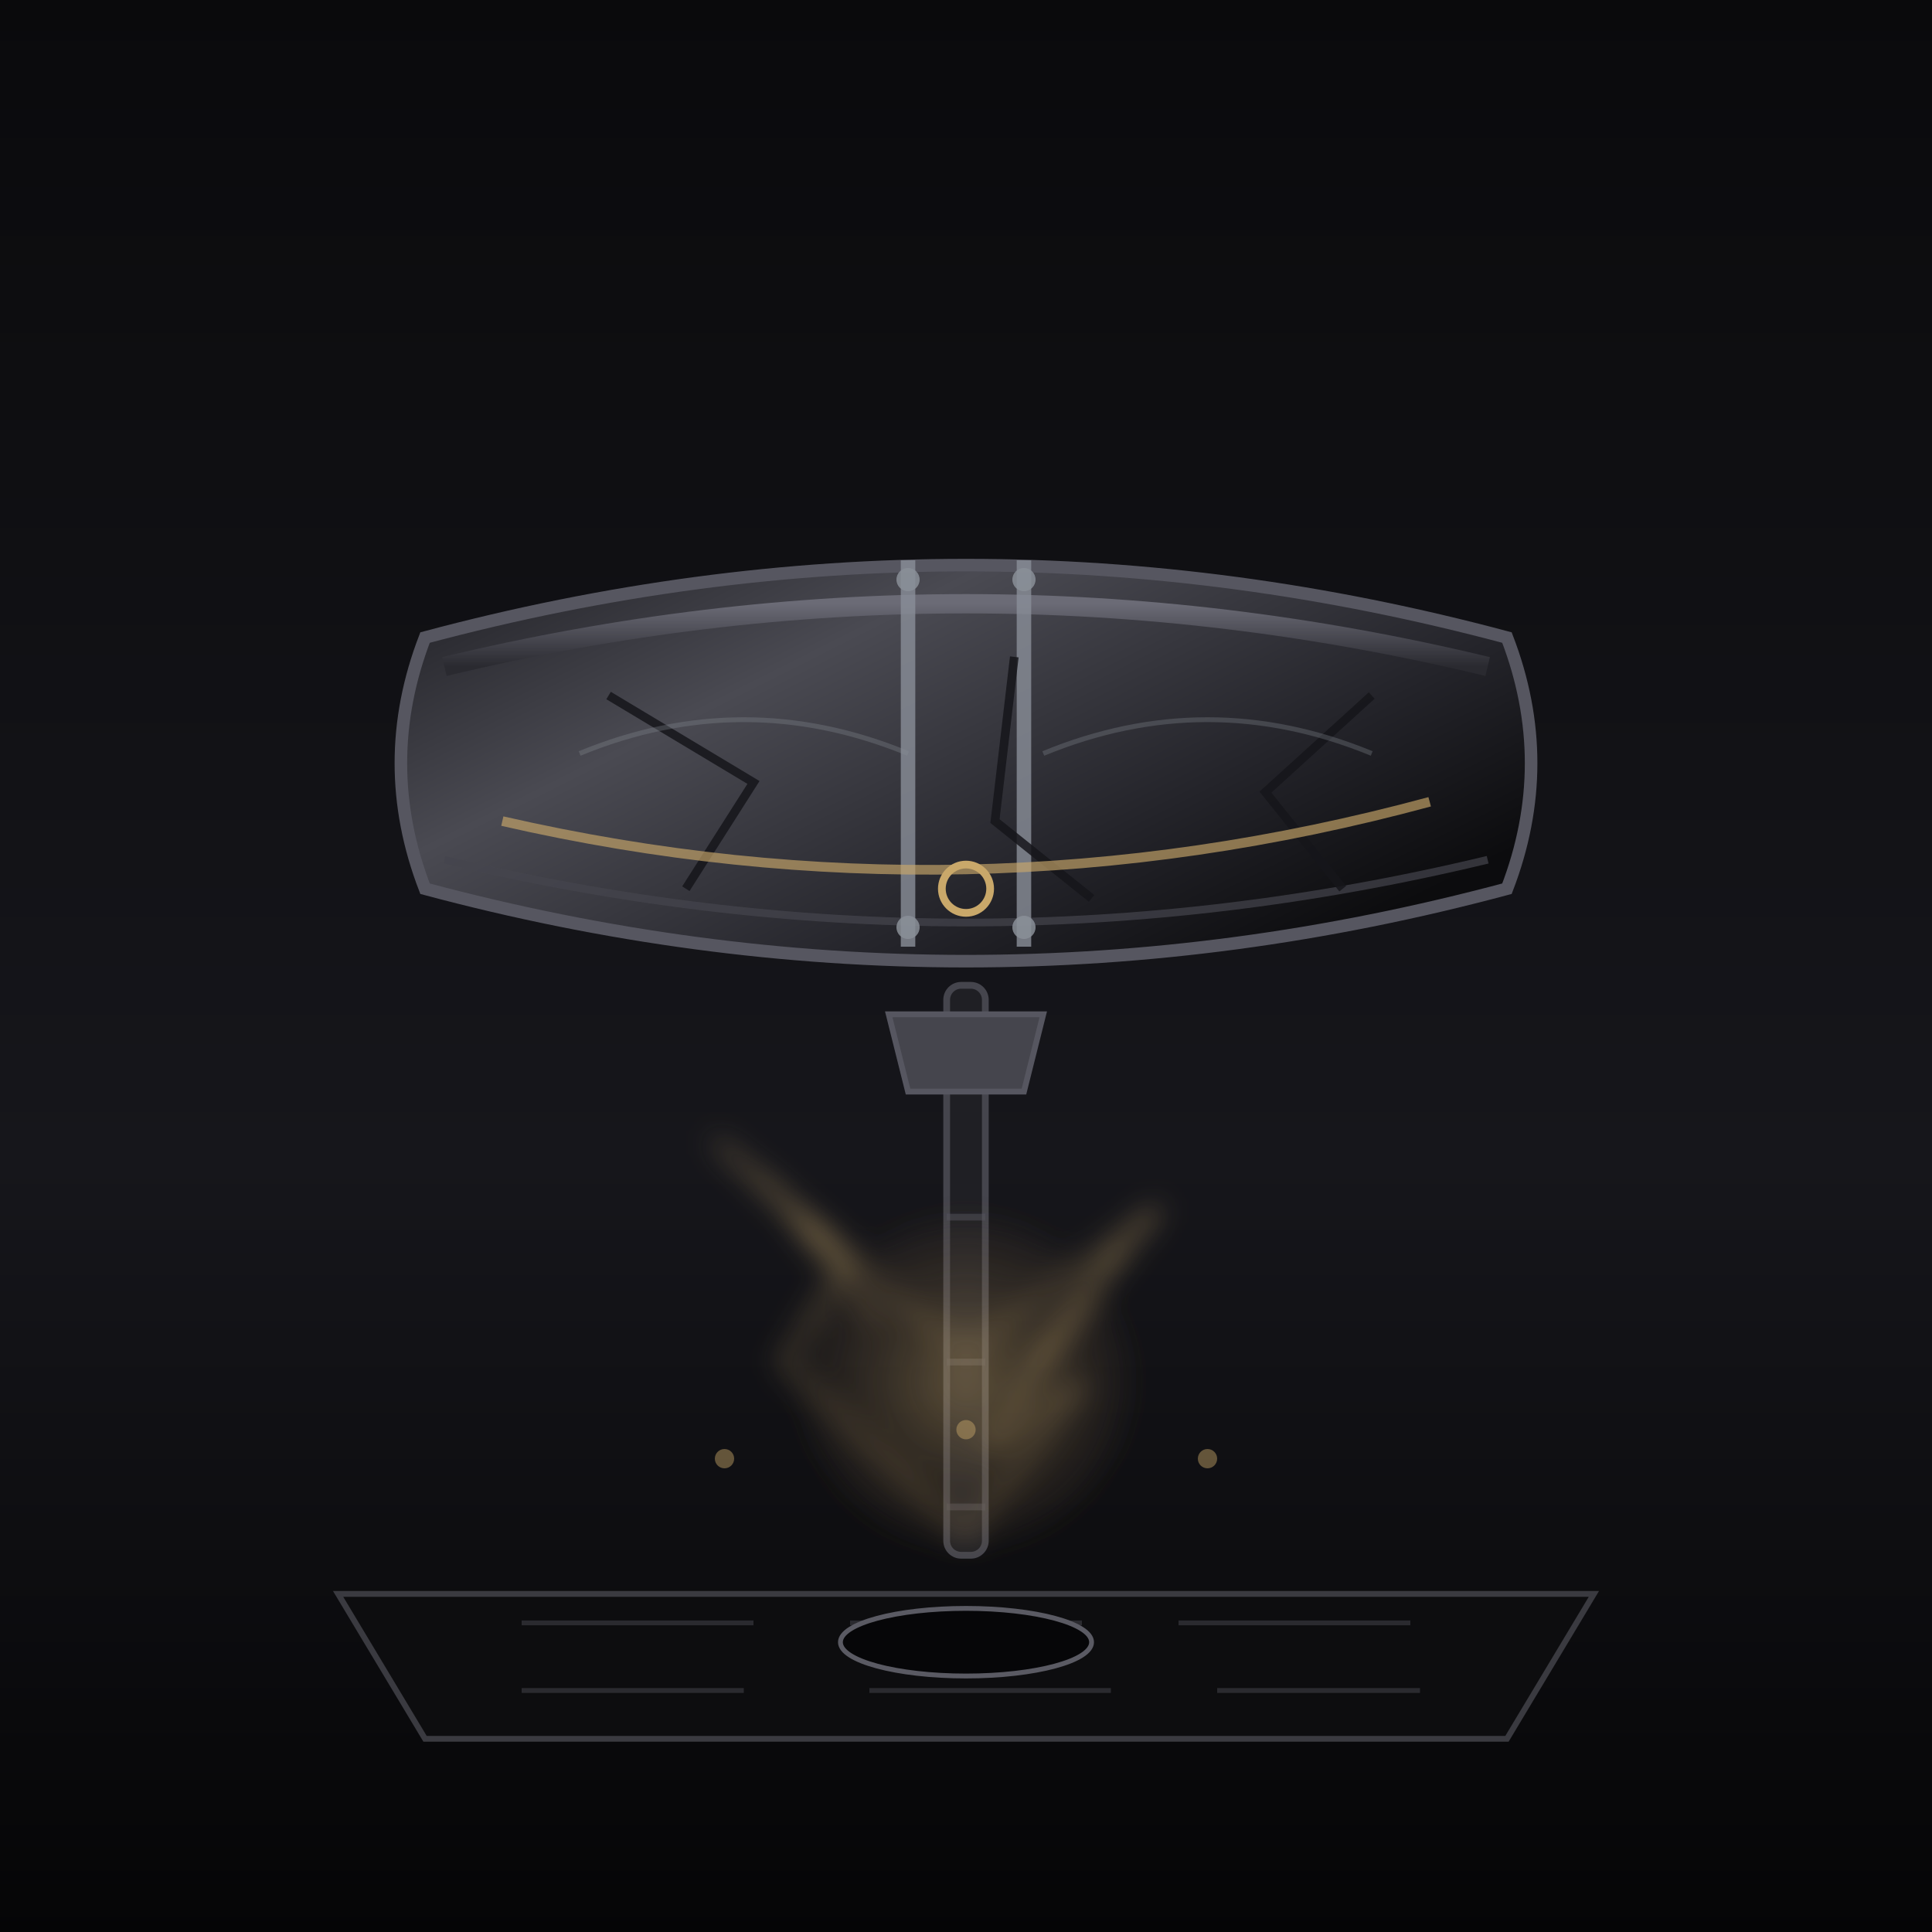
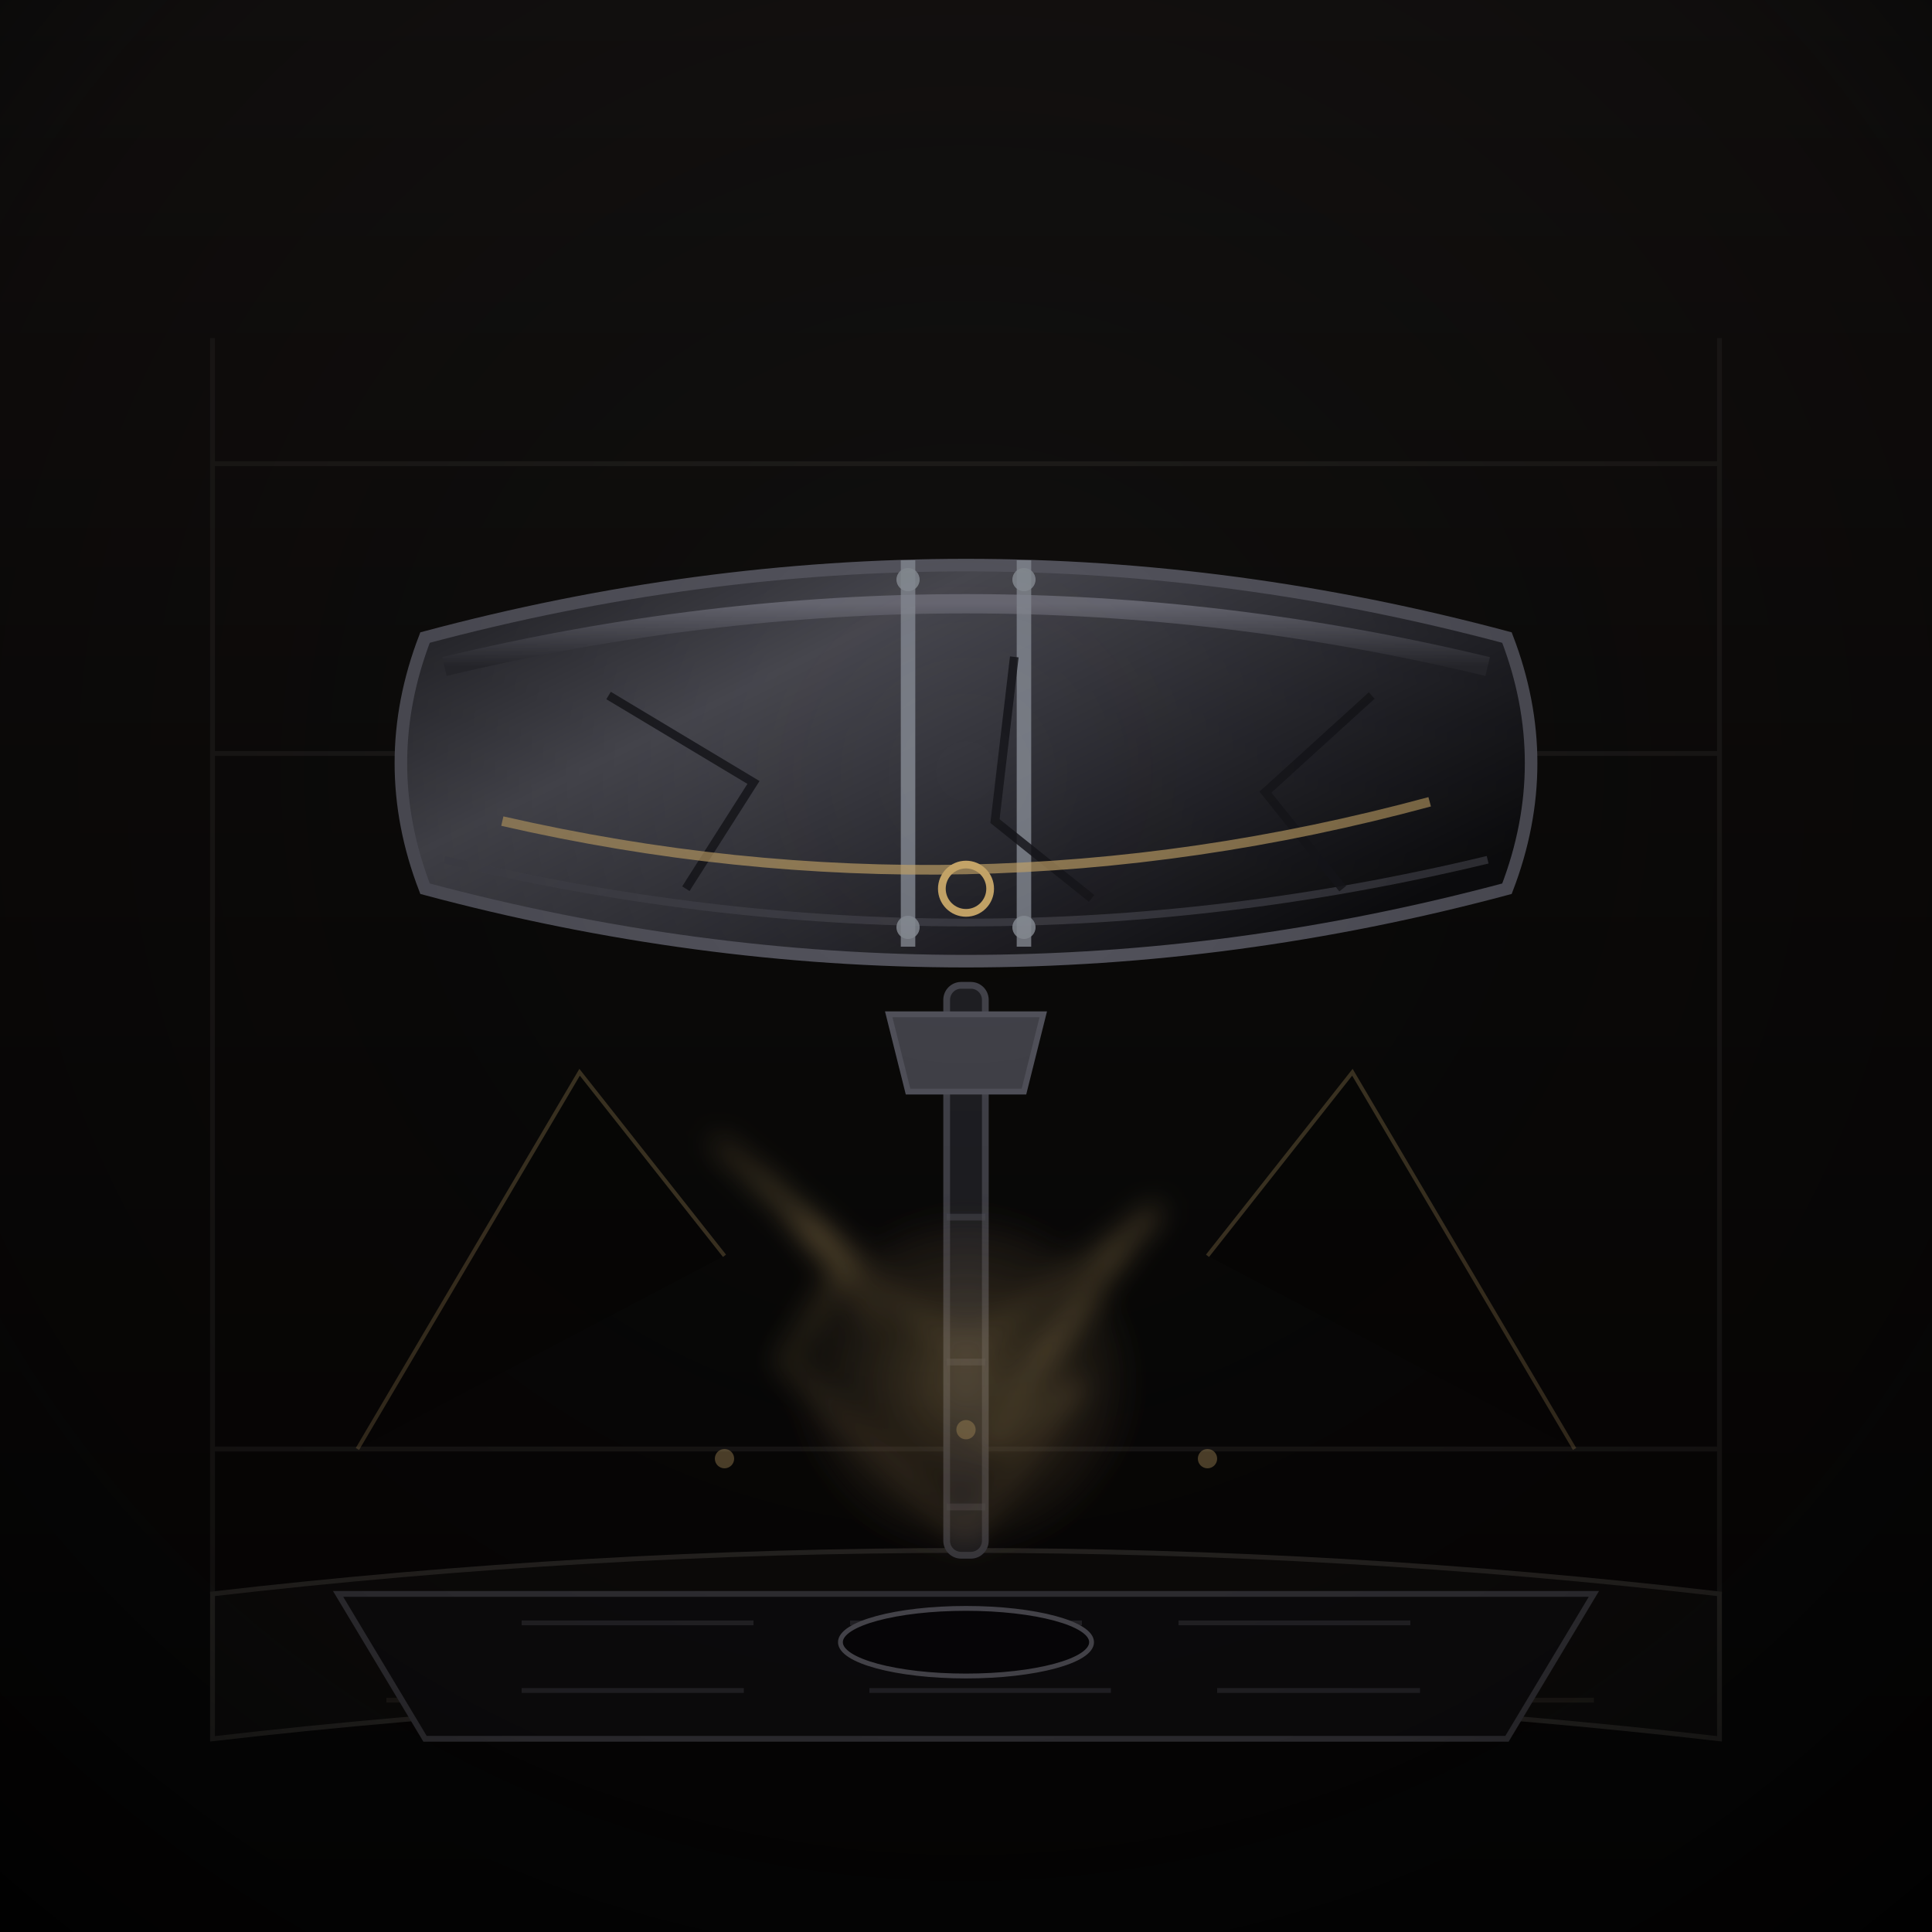
<svg xmlns="http://www.w3.org/2000/svg" viewBox="0 0 400 400" width="100%" height="100%" role="img" aria-label="THE MOURNING MAUL">
  <defs>
    <linearGradient id="mmBg" x1="0" y1="0" x2="0" y2="1">
-       <stop offset="0" stop-color="#0a0a0c" />
-       <stop offset=".6" stop-color="#16161b" />
-       <stop offset="1" stop-color="#050506" />
+       <stop offset="0" stop-color="#151312" />
+       <stop offset=".5" stop-color="#0a0908" />
+       <stop offset="1" stop-color="#030303" />
    </linearGradient>
+     <radialGradient id="mmVign" cx=".5" cy=".4" r=".78">
+       <stop offset="0" stop-color="#0a0908" stop-opacity="0" />
+       <stop offset=".7" stop-color="#050404" stop-opacity=".35" />
+       <stop offset="1" stop-color="#010101" stop-opacity=".9" />
+     </radialGradient>
    <linearGradient id="mmHead" x1="0" y1="0" x2="1" y2=".7">
      <stop offset="0" stop-color="#1f1f24" />
      <stop offset=".35" stop-color="#4a4a52" />
      <stop offset=".75" stop-color="#232329" />
      <stop offset="1" stop-color="#0c0c0e" />
    </linearGradient>
    <linearGradient id="mmIronside" x1="0" y1="0" x2="0" y2="1">
      <stop offset="0" stop-color="#6b6b76" />
      <stop offset="1" stop-color="#2a2a30" />
    </linearGradient>
    <radialGradient id="mmTear" cx=".5" cy=".5" r=".62">
      <stop offset="0" stop-color="#c9a86a" stop-opacity=".6" />
      <stop offset=".7" stop-color="#6a563d" stop-opacity=".25" />
      <stop offset="1" stop-color="#16161b" stop-opacity="0" />
    </radialGradient>
    <filter id="mmGlow" x="-50%" y="-50%" width="200%" height="200%">
      <feGaussianBlur stdDeviation="3" />
    </filter>
  </defs>
  <rect width="400" height="400" fill="url(#mmBg)" />
+   <g stroke="#2c2a27" stroke-width="1" opacity=".5" fill="none">
+     <path d="M44 70 L44 330 M356 70 L356 330 M44 96 L356 96 M44 156 L356 156 M44 300 L356 300" />
+   </g>
+   <path d="M44 330 Q200 312 356 330 L356 360 Q200 342 44 360 Z" fill="#0c0b0a" stroke="#2c2a27" stroke-width="1" />
+   <g stroke="#3a362e" stroke-width="1" opacity=".45">
+     <path d="M80 352 L120 352 M180 348 L230 348 M290 352 L330 352" />
+   </g>
+   <g stroke="#c9a86a" stroke-width=".8" opacity=".3">
+     <path d="M74 300 L120 222 L150 260 M326 300 L280 222 L250 260" />
+   </g>
  <path d="M92 152 Q200 134 308 152 L310 178 Q200 202 90 178 Z" fill="#040405" opacity=".85" filter="url(#mmGlow)" />
-   <path d="M70 330 L330 330 L312 360 L88 360 Z" fill="#0d0d0f" stroke="#3a3a40" stroke-width="1.2" />
-   <g stroke="#565660" stroke-width="1" opacity=".4">
-     <path d="M108 336 h48 M176 336 h48 M244 336 h48" />
-     <path d="M108 350 h46 M180 350 h50 M252 350 h42" />
-   </g>
-   <ellipse cx="200" cy="340" rx="26" ry="7" fill="#060608" stroke="#5a5a63" stroke-width="1" />
  <path d="M88 132 Q200 102 312 132 Q322 158 312 184 Q200 214 88 184 Q78 158 88 132 Z" fill="url(#mmHead)" stroke="#565660" stroke-width="2.6" />
  <path d="M92 138 Q200 112 308 138" fill="none" stroke="url(#mmIronside)" stroke-width="4" />
  <path d="M92 178 Q200 204 308 178" fill="none" stroke="#45454d" stroke-width="1.6" opacity=".7" />
  <path d="M188 116 L188 196 M212 116 L212 196" stroke="#8a8f98" stroke-width="3" opacity=".8" />
  <g fill="#8a8f98" opacity=".85">
    <circle cx="188" cy="120" r="2.4" />
    <circle cx="212" cy="120" r="2.4" />
    <circle cx="188" cy="192" r="2.4" />
    <circle cx="212" cy="192" r="2.4" />
  </g>
  <g stroke="#15151a" stroke-width="1.8" opacity=".85" fill="none">
    <path d="M126 144 L156 162 L142 184" />
    <path d="M210 136 L206 170 L226 186" />
    <path d="M284 144 L262 164 L278 184" />
  </g>
-   <g stroke="#8a8f98" stroke-width="1" opacity=".3" fill="none">
-     <path d="M120 156 q34 -14 68 0" />
-     <path d="M216 156 q34 -14 68 0" />
-   </g>
  <path d="M104 170 Q200 192 296 166" fill="none" stroke="#c9a86a" stroke-width="2" opacity=".65" />
  <circle cx="200" cy="184" r="5" fill="none" stroke="#c9a86a" stroke-width="1.6" />
  <rect x="196" y="204" width="8" height="118" rx="3" fill="#1f1f24" stroke="#45454d" stroke-width="1.4" />
  <g stroke="#565660" stroke-width="1.4" opacity=".5">
    <path d="M196 222 L204 222 M196 252 L204 252 M196 282 L204 282 M196 312 L204 312" />
  </g>
  <path d="M184 210 L216 210 L212 226 L188 226 Z" fill="#45454d" stroke="#565660" stroke-width="1.2" />
+   <path d="M70 330 L330 330 L312 360 L88 360 Z" fill="#0d0d0f" stroke="#3a3a40" stroke-width="1.2" />
+   <g stroke="#565660" stroke-width="1" opacity=".4">
+     <path d="M108 336 h48 M176 336 h48 M244 336 h48" />
+     <path d="M108 350 h46 M180 350 h50 M252 350 h42" />
+   </g>
+   <ellipse cx="200" cy="340" rx="26" ry="7" fill="#060608" stroke="#5a5a63" stroke-width="1" />
  <g opacity=".7" filter="url(#mmGlow)">
    <path d="M200 318 L224 286 L204 300 L226 268 L210 290 L232 258 L214 282 L240 250 L200 280 L166 254 L182 274 L158 244 L178 264 L148 236 L176 260 L162 282 Z" fill="none" stroke="#c9a86a" stroke-width="1" />
    <circle cx="200" cy="286" r="34" fill="url(#mmTear)" />
  </g>
  <g fill="#c9a86a" opacity=".45">
    <circle cx="150" cy="302" r="2" />
    <circle cx="200" cy="296" r="2" />
    <circle cx="250" cy="302" r="2" />
  </g>
+   <rect width="400" height="400" fill="url(#mmVign)" />
</svg>
